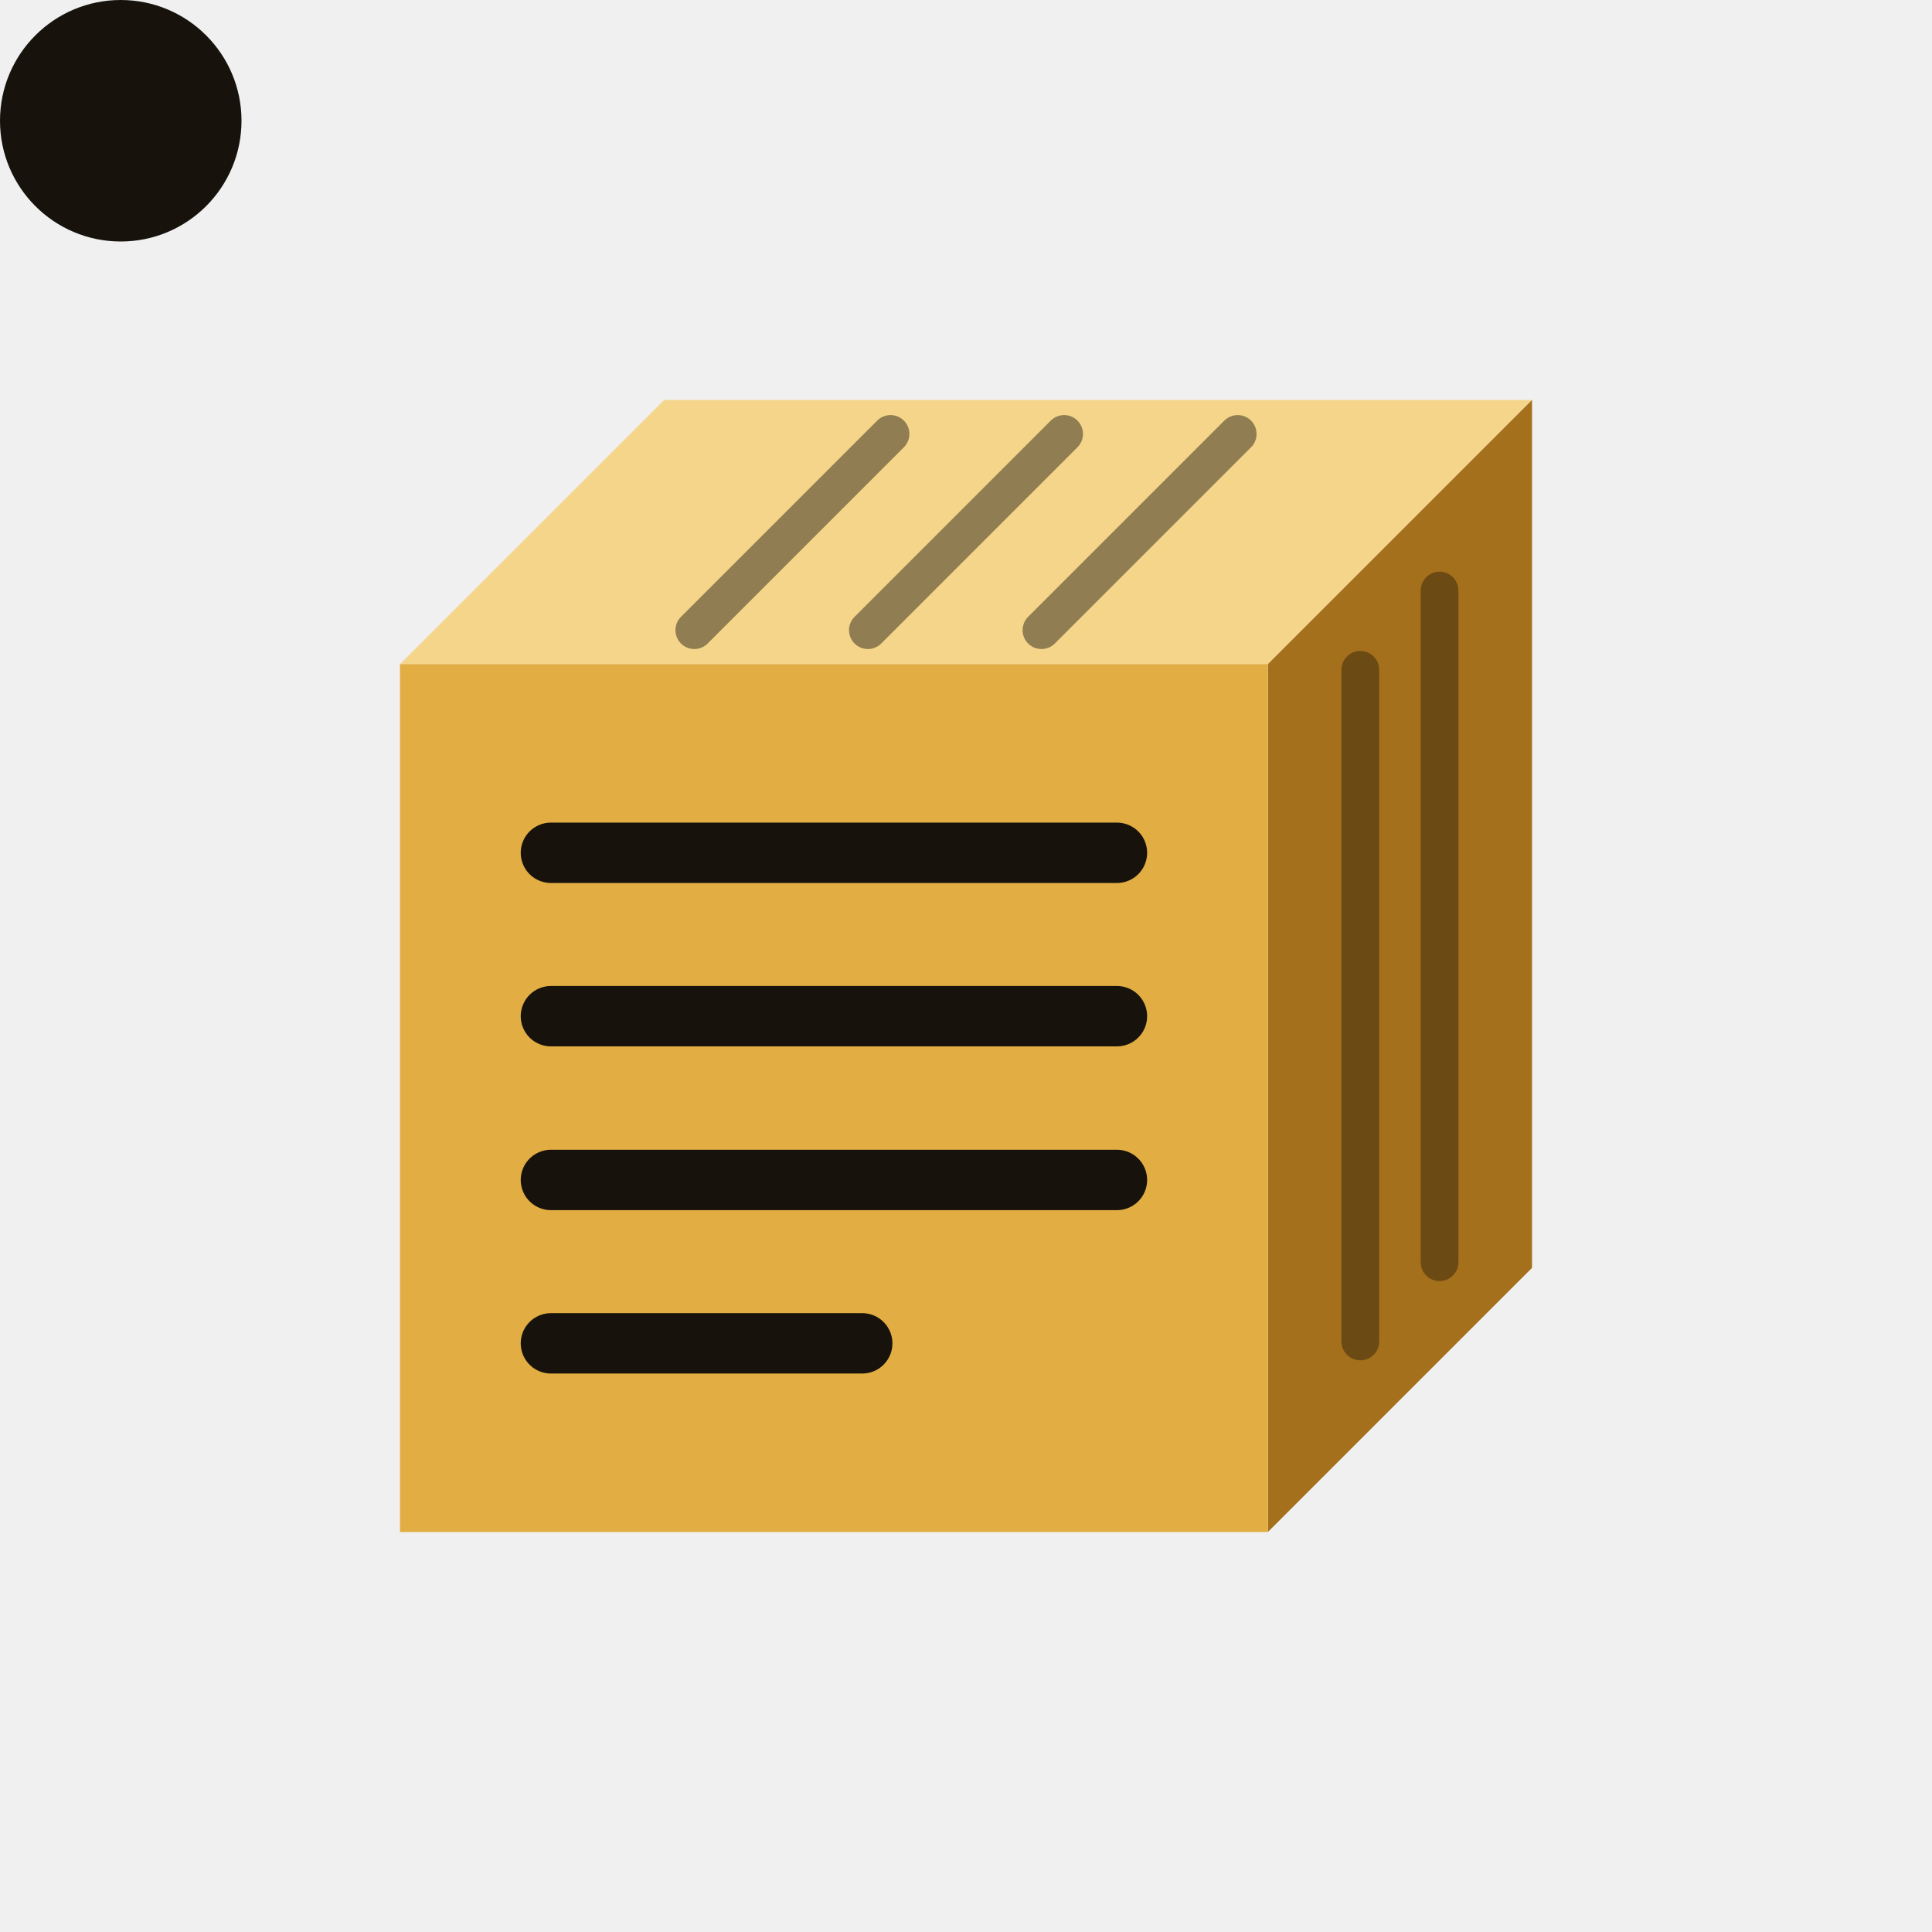
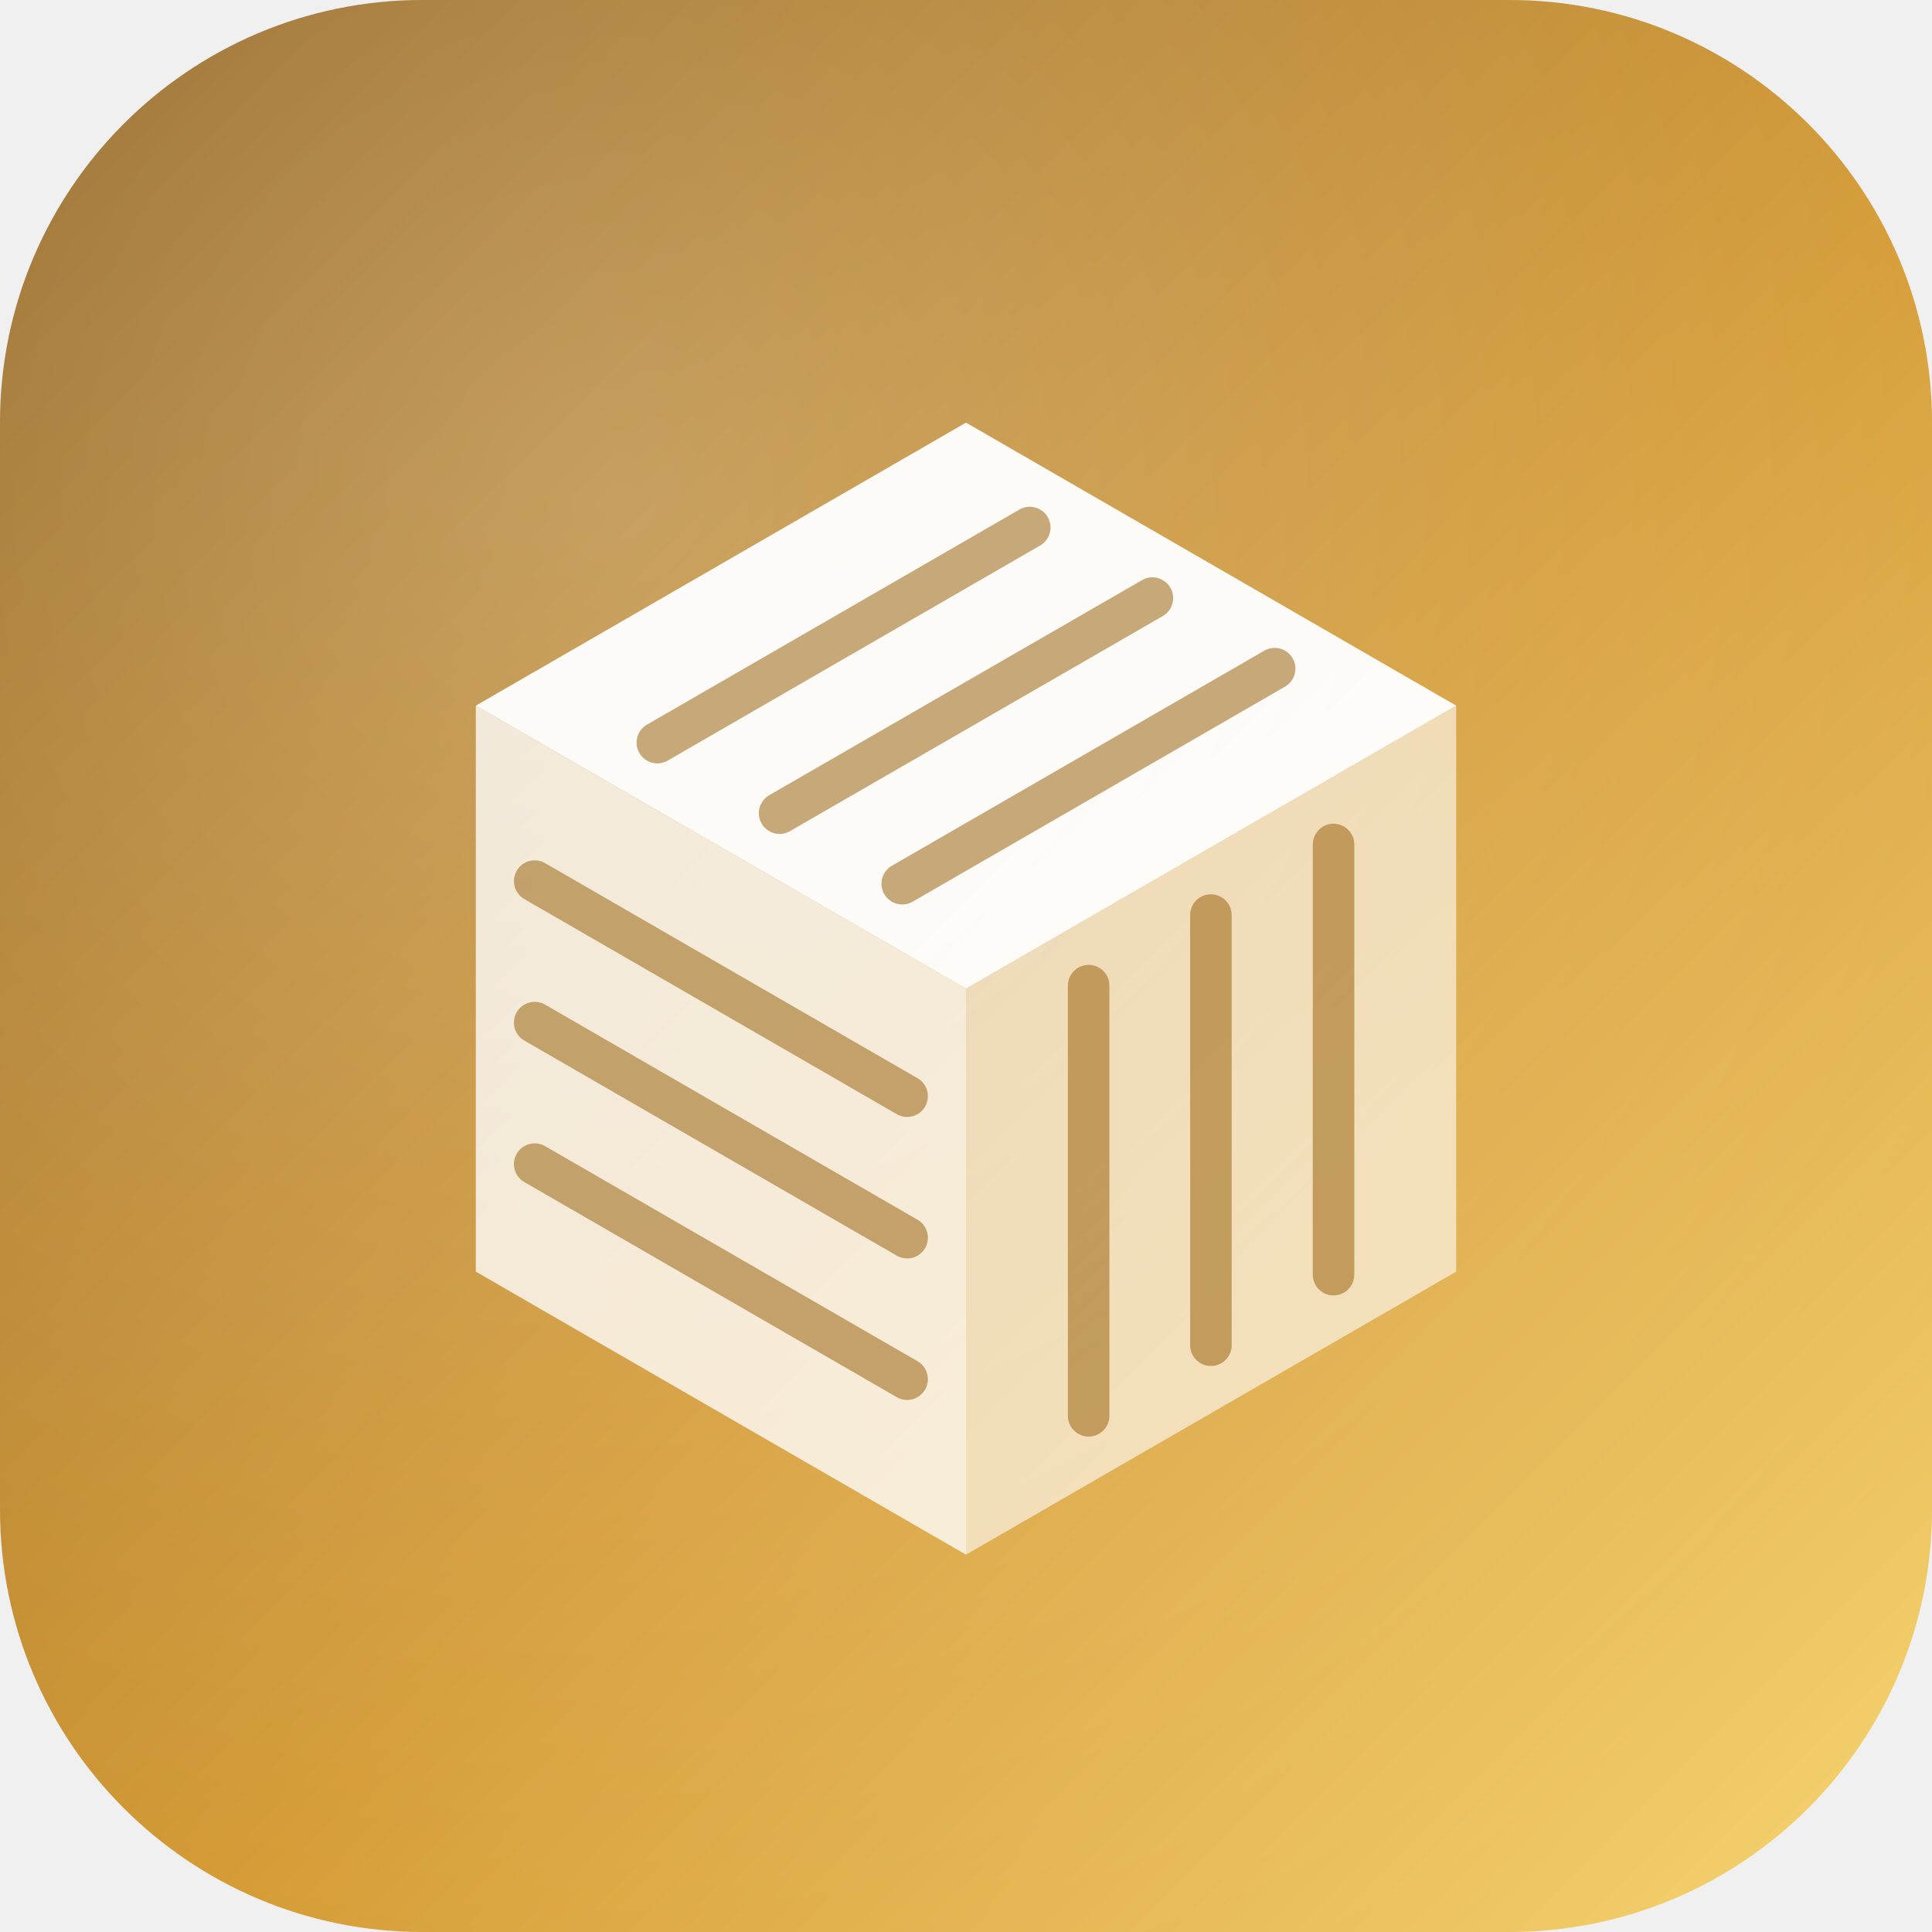
<svg xmlns="http://www.w3.org/2000/svg" viewBox="0 0 512 512" width="64" height="64">
-   <rect width="64" height="64" rx="112" fill="#17130c" />
-   <polygon points="106.0,176.0 176.0,106.0 406.0,106.0 336.0,176.0" fill="#f4d58a" />
-   <polygon points="336.0,176.0 406.0,106.0 406.0,336.0 336.0,406.0" fill="#a5701b" />
-   <polygon points="106.0,176.0 336.0,176.0 336.0,406.0 106.0,406.0" fill="#e2ad42" />
-   <line x1="146.0" y1="226.0" x2="296.0" y2="226.0" stroke="#17130c" stroke-width="16" stroke-linecap="round" />
-   <line x1="146.0" y1="269.3" x2="296.0" y2="269.3" stroke="#17130c" stroke-width="16" stroke-linecap="round" />
-   <line x1="146.0" y1="312.7" x2="296.0" y2="312.7" stroke="#17130c" stroke-width="16" stroke-linecap="round" />
-   <line x1="146.0" y1="356.0" x2="228.5" y2="356.0" stroke="#17130c" stroke-width="16" stroke-linecap="round" />
-   <line x1="184.0" y1="167.0" x2="236.0" y2="115.0" stroke="#17130c" stroke-opacity=".45" stroke-width="10" stroke-linecap="round" />
-   <line x1="230.0" y1="167.0" x2="282.0" y2="115.0" stroke="#17130c" stroke-opacity=".45" stroke-width="10" stroke-linecap="round" />
-   <line x1="276.0" y1="167.0" x2="328.0" y2="115.0" stroke="#17130c" stroke-opacity=".45" stroke-width="10" stroke-linecap="round" />
-   <line x1="360.5" y1="177.5" x2="360.5" y2="355.5" stroke="#17130c" stroke-opacity=".4" stroke-width="10" stroke-linecap="round" />
-   <line x1="381.5" y1="156.5" x2="381.5" y2="334.5" stroke="#17130c" stroke-opacity=".4" stroke-width="10" stroke-linecap="round" />
+   <defs>
+     <linearGradient id="g" x1="0" y1="0" x2="1" y2="1">
+       <stop offset="0" stop-color="#8a5a12" />
+       <stop offset="0.55" stop-color="#d4982f" />
+       <stop offset="1" stop-color="#f7d774" />
+     </linearGradient>
+     <radialGradient id="sheen" cx="0.32" cy="0.26" r="0.85">
+       <stop offset="0" stop-color="#ffffff" stop-opacity="0.28" />
+       <stop offset="1" stop-color="#ffffff" stop-opacity="0" />
+     </radialGradient>
+   </defs>
+   <rect width="512" height="512" rx="112" fill="url(#g)" />
+   <rect width="512" height="512" rx="112" fill="url(#sheen)" />
+   <polygon points="126.1,187.0 256.0,112.0 385.9,187.0 256.0,262.0" fill="#ffffff" fill-opacity="0.96" />
+   <line x1="174.2" y1="196.8" x2="272.9" y2="139.8" stroke="#9a6512" stroke-opacity="0.55" stroke-width="11" stroke-linecap="round" />
+   <line x1="206.6" y1="215.5" x2="305.4" y2="158.5" stroke="#9a6512" stroke-opacity="0.55" stroke-width="11" stroke-linecap="round" />
+   <line x1="239.1" y1="234.2" x2="337.8" y2="177.2" stroke="#9a6512" stroke-opacity="0.55" stroke-width="11" stroke-linecap="round" />
+   <polygon points="126.1,187.0 256.0,262.0 256.0,412.0 126.1,337.0" fill="#ffffff" fill-opacity="0.78" />
+   <line x1="141.7" y1="233.5" x2="240.4" y2="290.5" stroke="#9a6512" stroke-opacity="0.55" stroke-width="11" stroke-linecap="round" />
+   <line x1="141.7" y1="271.0" x2="240.4" y2="328.0" stroke="#9a6512" stroke-opacity="0.55" stroke-width="11" stroke-linecap="round" />
+   <line x1="141.7" y1="308.5" x2="240.4" y2="365.5" stroke="#9a6512" stroke-opacity="0.55" stroke-width="11" stroke-linecap="round" />
+   <polygon points="256.0,262.0 385.9,187.0 385.9,337.0 256.0,412.0" fill="#ffffff" fill-opacity="0.6" />
+   <line x1="288.5" y1="261.2" x2="288.5" y2="375.2" stroke="#9a6512" stroke-opacity="0.55" stroke-width="11" stroke-linecap="round" />
+   <line x1="320.9" y1="242.5" x2="320.9" y2="356.5" stroke="#9a6512" stroke-opacity="0.55" stroke-width="11" stroke-linecap="round" />
+   <line x1="353.4" y1="223.8" x2="353.4" y2="337.8" stroke="#9a6512" stroke-opacity="0.55" stroke-width="11" stroke-linecap="round" />
</svg>
